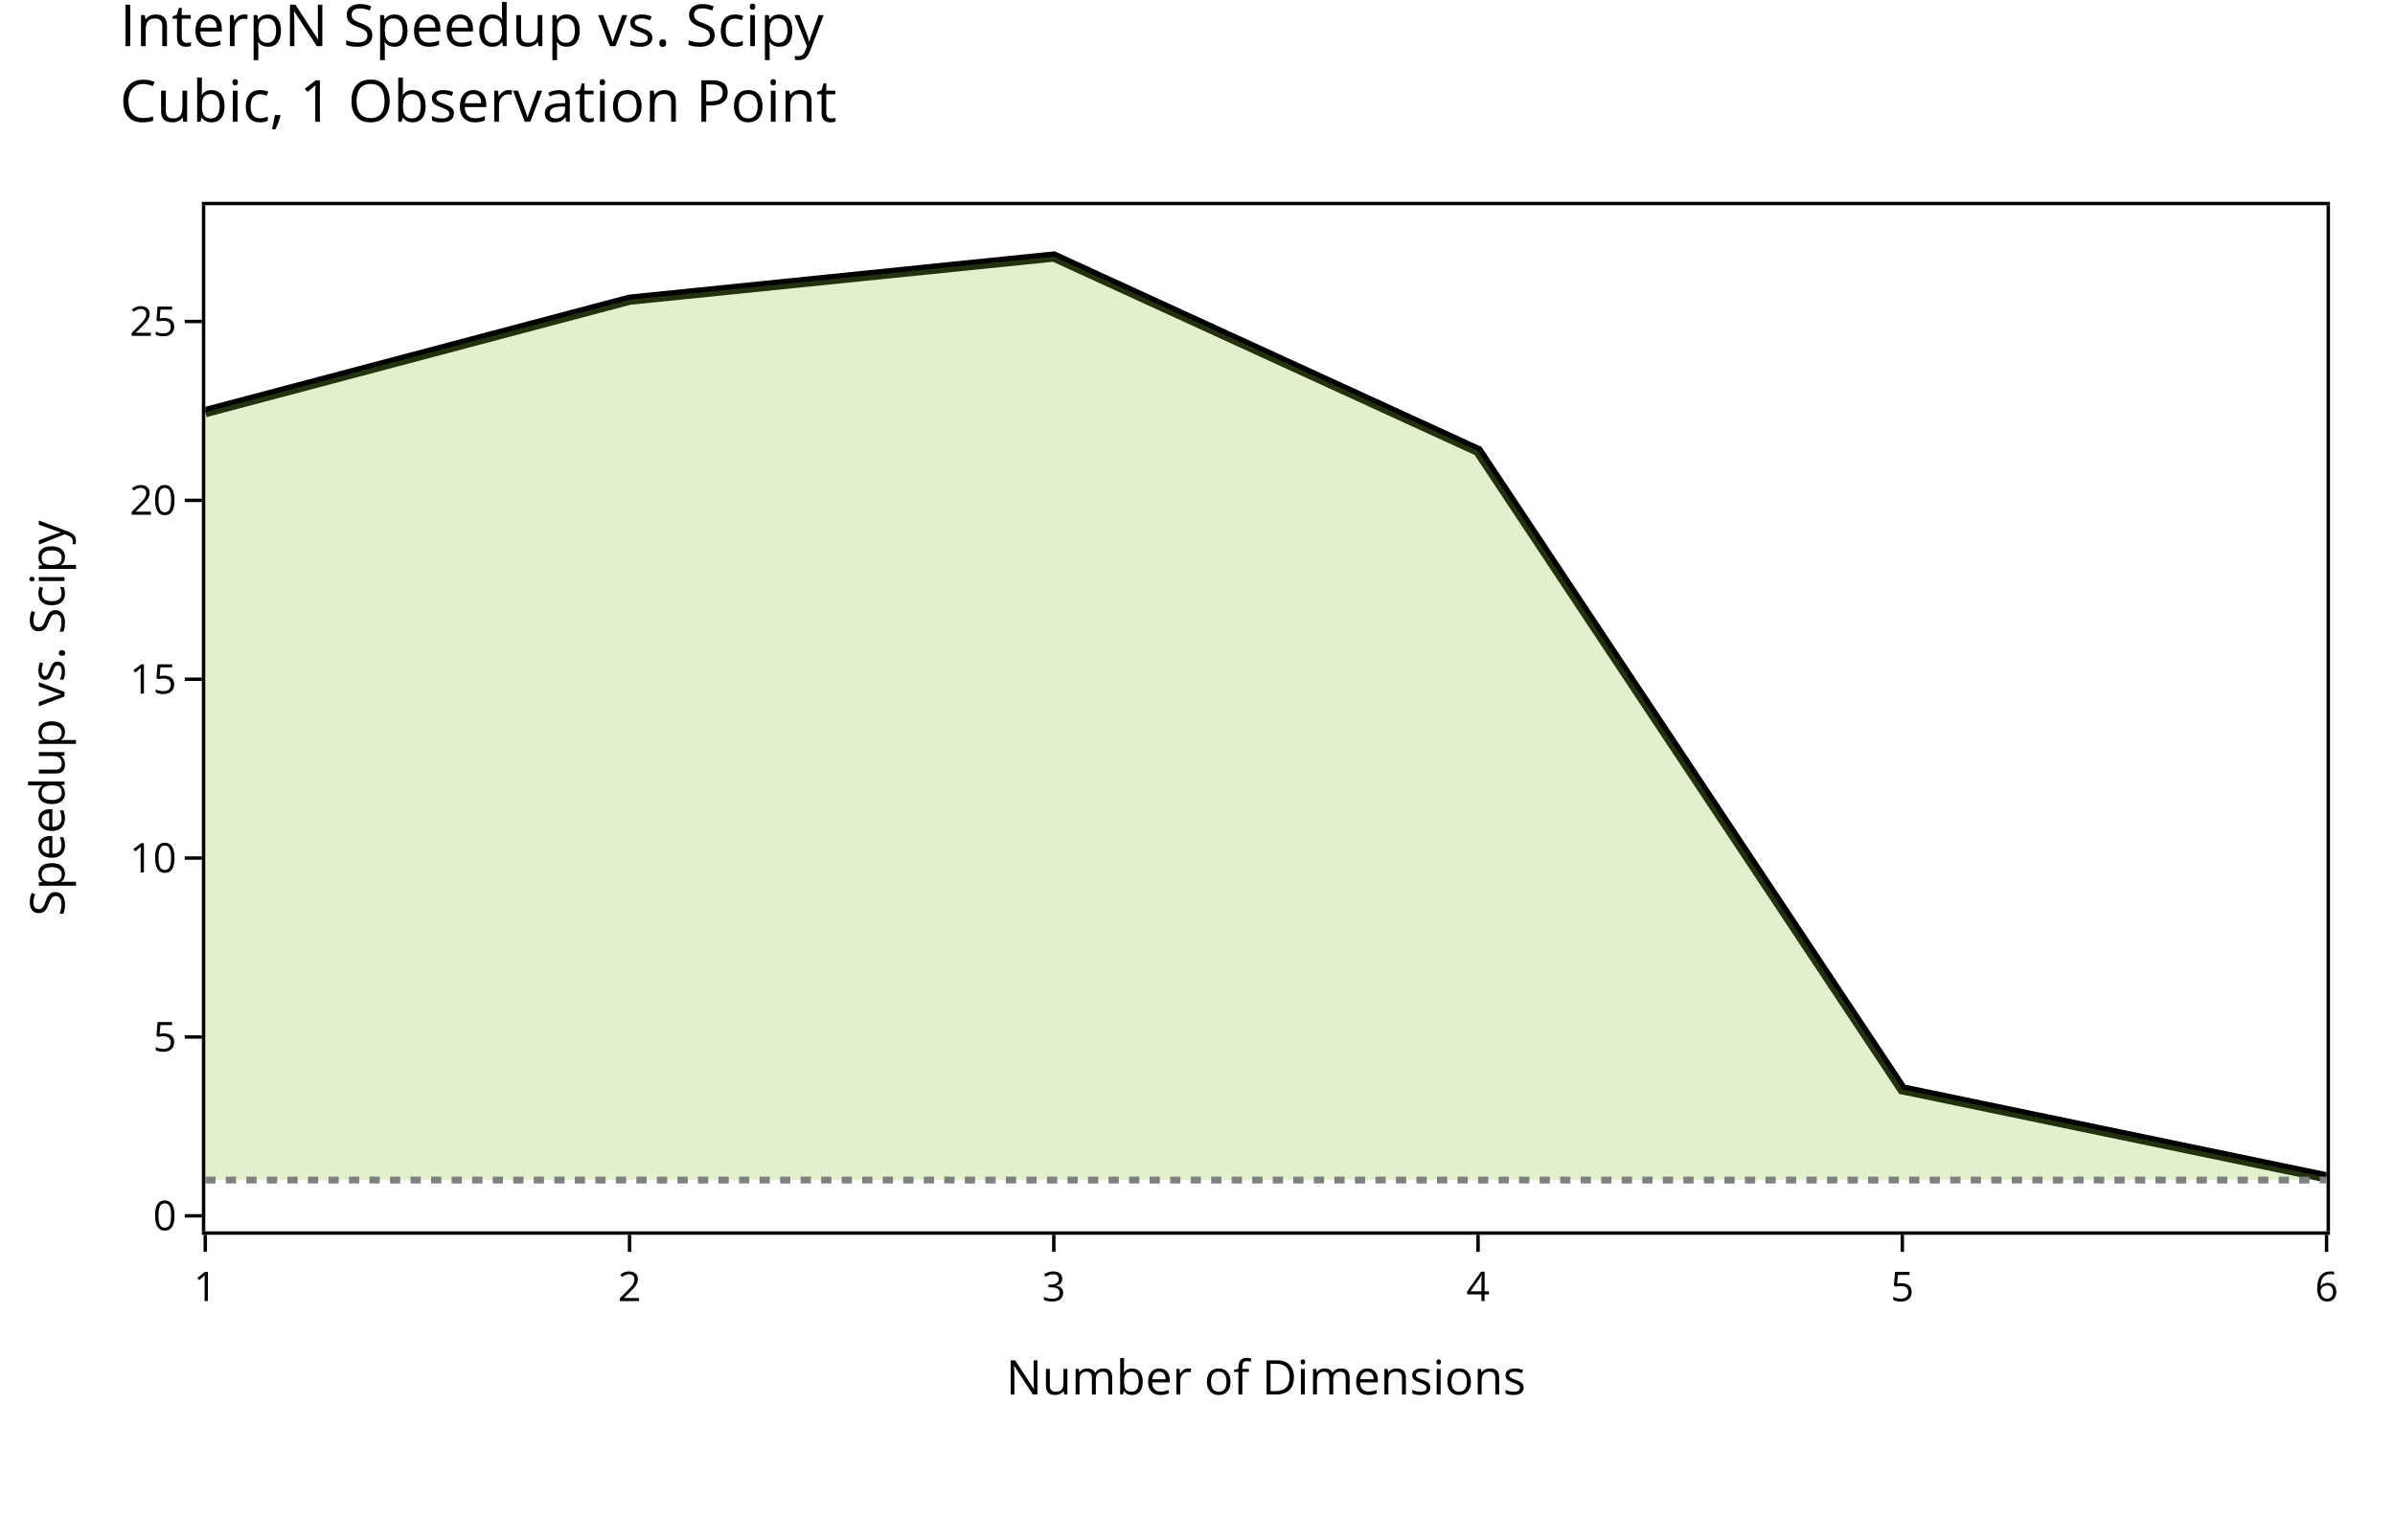
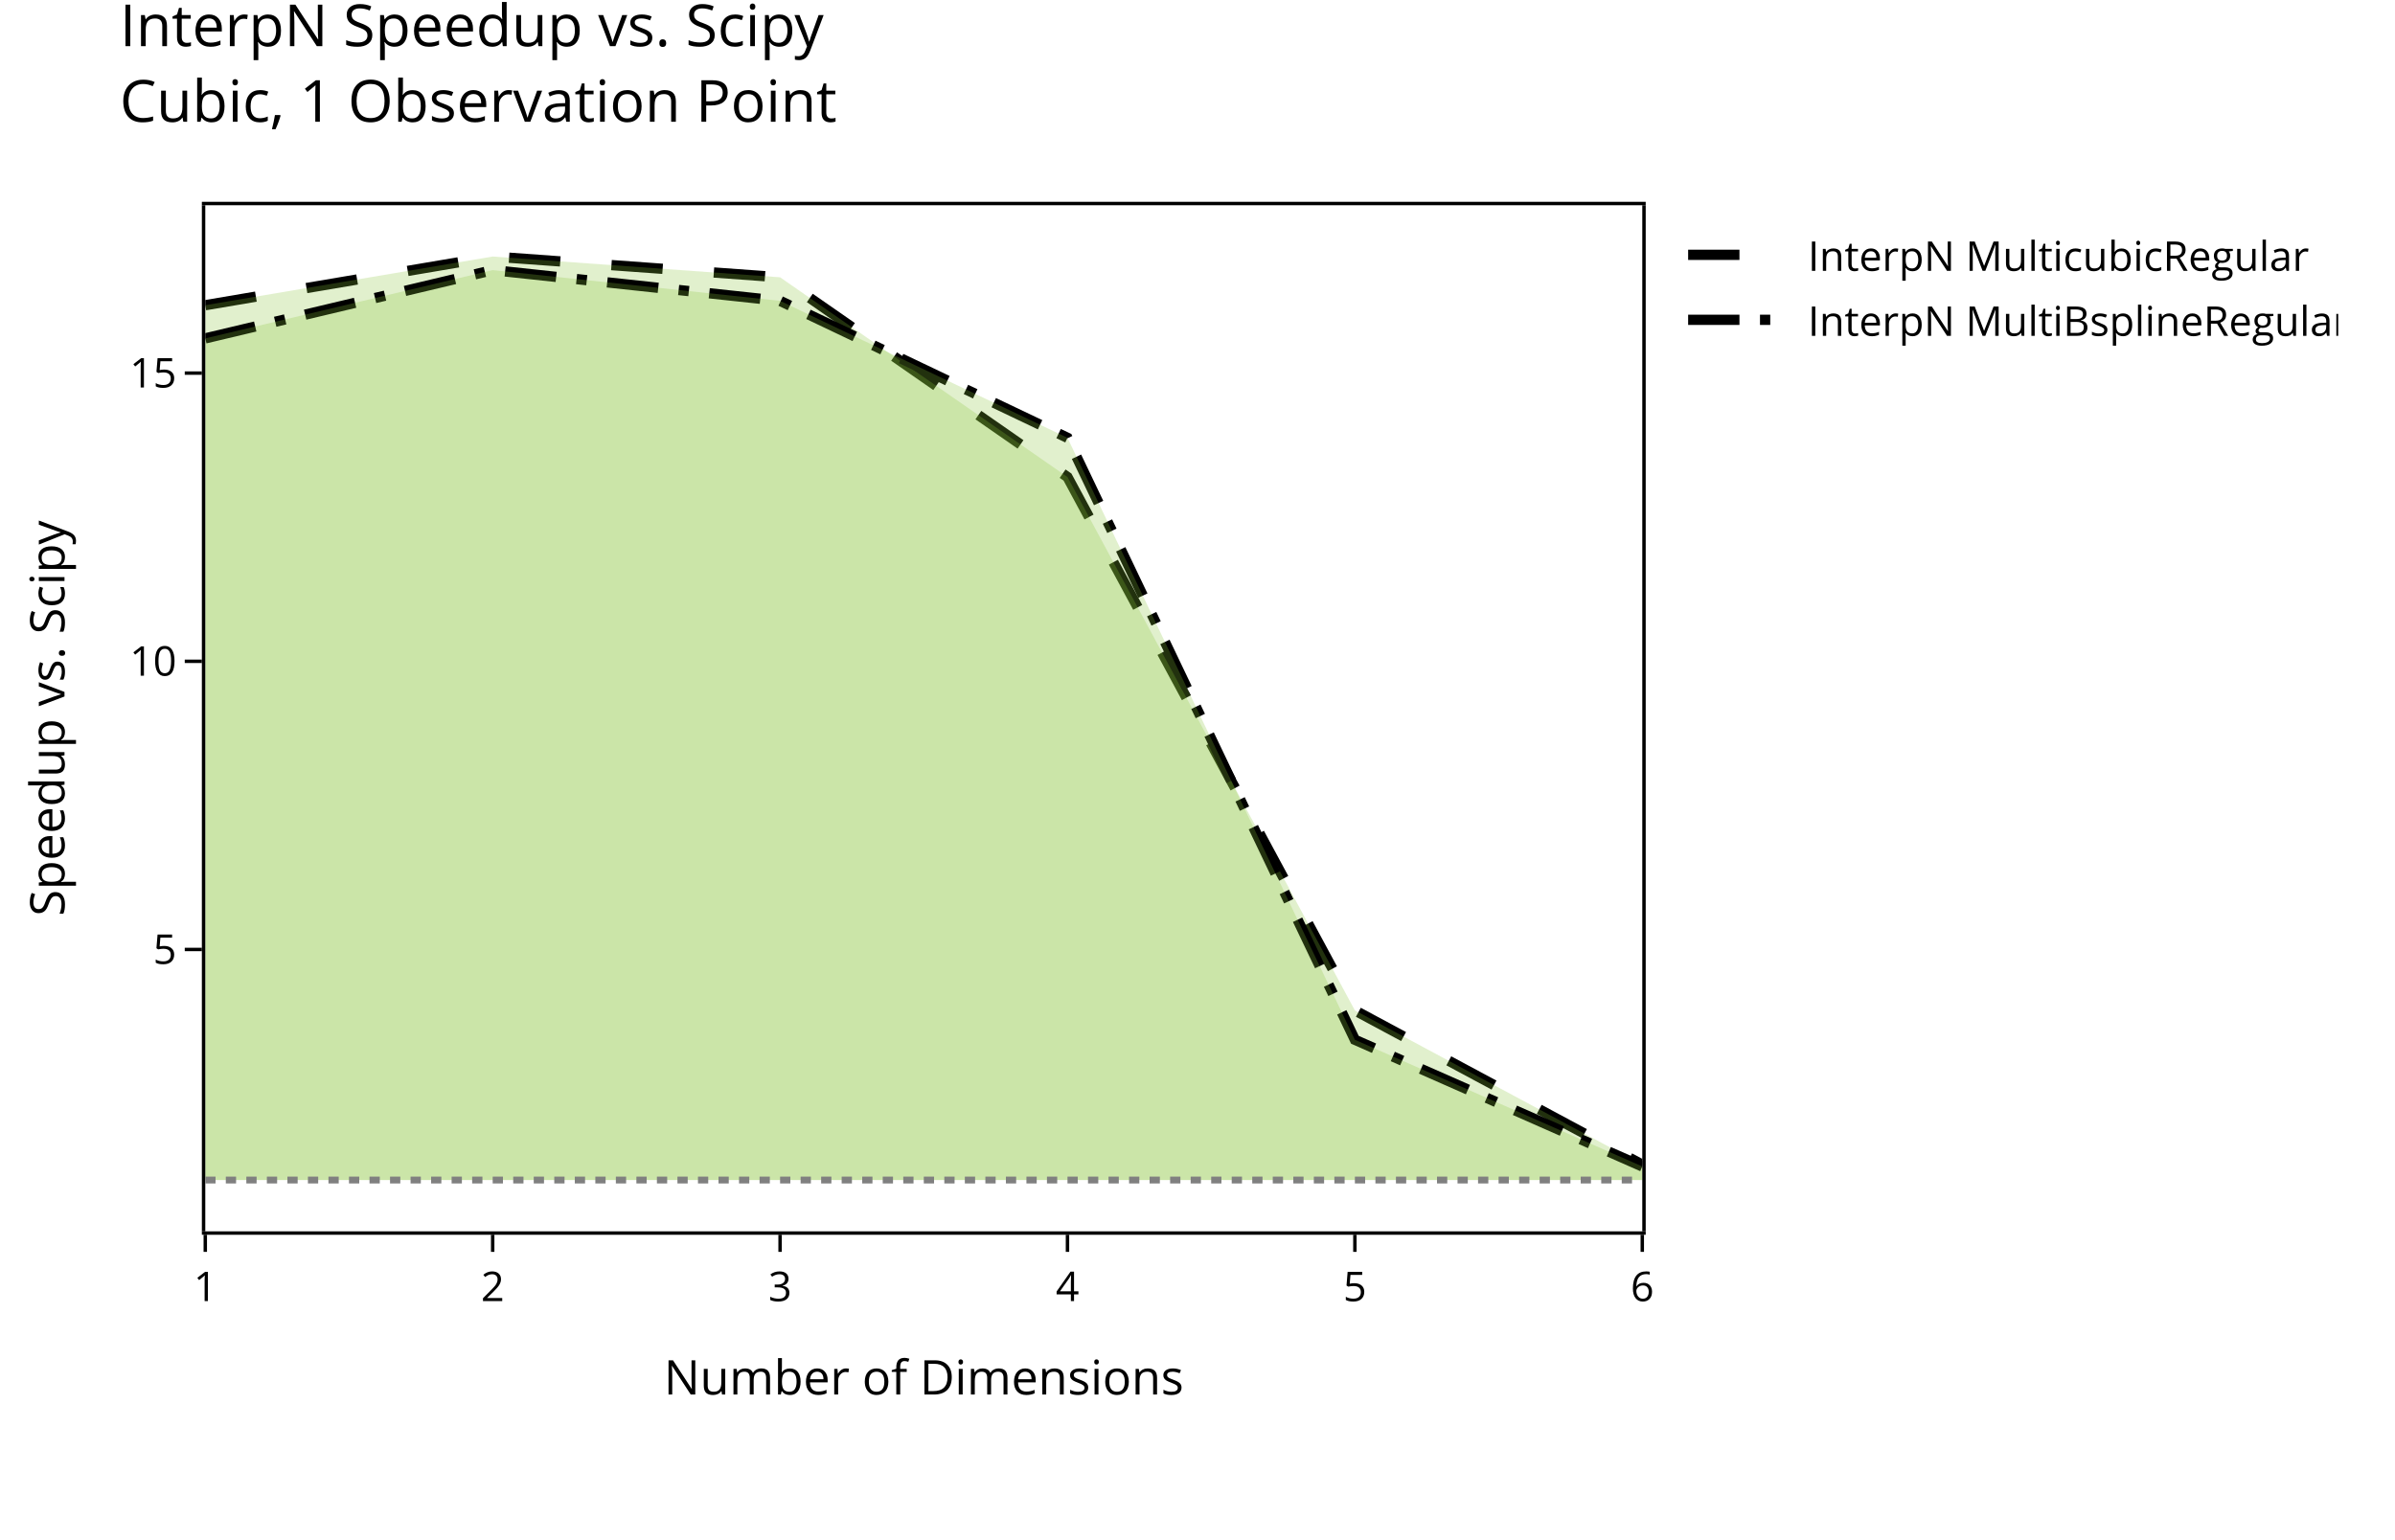
<svg xmlns="http://www.w3.org/2000/svg" class="main-svg" width="700" height="450" style="" viewBox="0 0 700 450">
  <rect x="0" y="0" width="700" height="450" style="fill: rgb(0, 0, 0); fill-opacity: 0;" />
-   <defs id="defs-009da5">
+   <defs id="defs-67b559">
    <g class="clips">
-       <clipPath id="clip009da5xyplot" class="plotclip">
-         <rect width="620" height="300" />
-       </clipPath>
-       <clipPath class="axesclip" id="clip009da5x">
-         <rect x="60" y="0" width="620" height="450" />
-       </clipPath>
-       <clipPath class="axesclip" id="clip009da5y">
+       <clipPath id="clip67b559xyplot" class="plotclip">
+         <rect width="420" height="300" />
+       </clipPath>
+       <clipPath class="axesclip" id="clip67b559x">
+         <rect x="60" y="0" width="420" height="450" />
+       </clipPath>
+       <clipPath class="axesclip" id="clip67b559y">
        <rect x="0" y="60" width="700" height="300" />
      </clipPath>
-       <clipPath class="axesclip" id="clip009da5xy">
-         <rect x="60" y="60" width="620" height="300" />
+       <clipPath class="axesclip" id="clip67b559xy">
+         <rect x="60" y="60" width="420" height="300" />
      </clipPath>
    </g>
    <g class="gradients" />
    <g class="patterns" />
  </defs>
  <g class="bglayer">
-     <rect class="bg" x="60" y="60" width="620" height="300" style="fill: rgb(0, 0, 0); fill-opacity: 0; stroke-width: 0;" />
+     <rect class="bg" x="60" y="60" width="420" height="300" style="fill: rgb(0, 0, 0); fill-opacity: 0; stroke-width: 0;" />
  </g>
  <g class="layer-below">
    <g class="imagelayer" />
    <g class="shapelayer" />
  </g>
  <g class="cartesianlayer">
    <g class="subplot xy">
      <g class="layer-subplot">
        <g class="shapelayer" />
        <g class="imagelayer" />
      </g>
      <g class="minor-gridlayer">
        <g class="x" />
        <g class="y" />
      </g>
      <g class="gridlayer">
        <g class="x" />
        <g class="y" />
      </g>
      <g class="zerolinelayer" />
      <g class="layer-between">
        <g class="shapelayer" />
        <g class="imagelayer" />
      </g>
      <path class="xlines-below" />
      <path class="ylines-below" />
      <g class="overlines-below" />
      <g class="xaxislayer-below" />
      <g class="yaxislayer-below" />
      <g class="overaxes-below" />
      <g class="overplot">
-         <g class="xy" transform="translate(60,60)" clip-path="url(#clip009da5xyplot)">
+         <g class="xy" transform="translate(60,60)" clip-path="url(#clip67b559xyplot)">
          <g class="scatterlayer mlayer">
-             <g class="trace scatter trace82d647" style="stroke-miterlimit: 2; opacity: 1;">
+             <g class="trace scatter trace79d069" style="stroke-miterlimit: 2; opacity: 1;">
              <g class="fills" />
              <g class="errorbars" />
              <g class="lines">
-                 <path class="js-line" d="M0,60.49L124,27.62L248,15L372,71.83L496,258.47L620,284.22" style="vector-effect: none; fill: none; stroke: rgb(0, 0, 0); stroke-opacity: 1; stroke-width: 3px; opacity: 1;" />
-               </g>
-               <g class="points" />
-               <g class="text" />
-             </g>
-             <g class="trace scatter trace03ce87" style="stroke-miterlimit: 2; opacity: 1;">
+                 <path class="js-line" d="M0,29.23L84,15L168,21.07L252,79.47L336,235.41L420,280.51" style="vector-effect: none; fill: none; stroke: rgb(0, 0, 0); stroke-opacity: 1; stroke-dasharray: 15px, 15px; stroke-width: 3px; opacity: 1;" />
+               </g>
+               <g class="points" />
+               <g class="text" />
+             </g>
+             <g class="trace scatter trace7ee631" style="stroke-miterlimit: 2; opacity: 1;">
              <g class="fills">
                <g>
-                   <path class="js-fill" d="M0,60.49L124,27.62L248,15L372,71.83L496,258.47L620,284.22L620,285L0,285Z" style="fill: rgb(139, 196, 59); fill-opacity: 0.25; stroke-width: 0;" />
+                   <path class="js-fill" d="M0,29.23L84,15L168,21.07L252,79.47L336,235.41L420,280.51L420,285L0,285Z" style="fill: rgb(139, 196, 59); fill-opacity: 0.25; stroke-width: 0;" />
                </g>
              </g>
              <g class="errorbars" />
              <g class="lines">
-                 <path class="js-line" d="M0,60.49L124,27.62L248,15L372,71.83L496,258.47L620,284.22L620,285L0,285" style="vector-effect: none; fill: none; stroke: rgb(239, 85, 59); stroke-opacity: 1; stroke-width: 0px; opacity: 1;" />
+                 <path class="js-line" d="M0,29.23L84,15L168,21.07L252,79.47L336,235.41L420,280.51L420,285L0,285" style="vector-effect: none; fill: none; stroke: rgb(239, 85, 59); stroke-opacity: 1; stroke-width: 0px; opacity: 1;" />
+               </g>
+               <g class="points" />
+               <g class="text" />
+             </g>
+             <g class="trace scatter tracee58af2" style="stroke-miterlimit: 2; opacity: 1;">
+               <g class="fills" />
+               <g class="errorbars" />
+               <g class="lines">
+                 <path class="js-line" d="M0,38.93L84,18.97L168,27.96L252,68L336,243.99L420,281.03" style="vector-effect: none; fill: none; stroke: rgb(0, 0, 0); stroke-opacity: 1; stroke-dasharray: 15px, 6px, 3px, 6px; stroke-width: 3px; opacity: 1;" />
+               </g>
+               <g class="points" />
+               <g class="text" />
+             </g>
+             <g class="trace scatter trace37ee8b" style="stroke-miterlimit: 2; opacity: 1;">
+               <g class="fills">
+                 <g>
+                   <path class="js-fill" d="M0,38.93L84,18.97L168,27.96L252,68L336,243.99L420,281.03L420,285L0,285Z" style="fill: rgb(139, 196, 59); fill-opacity: 0.25; stroke-width: 0;" />
+                 </g>
+               </g>
+               <g class="errorbars" />
+               <g class="lines">
+                 <path class="js-line" d="M0,38.93L84,18.97L168,27.96L252,68L336,243.99L420,281.03L420,285L0,285" style="vector-effect: none; fill: none; stroke: rgb(171, 99, 250); stroke-opacity: 1; stroke-width: 0px; opacity: 1;" />
              </g>
              <g class="points" />
              <g class="text" />
            </g>
          </g>
        </g>
      </g>
-       <path class="xlines-above crisp" d="M59,360.5H681M59,59.5H681" style="fill: none; stroke-width: 1px; stroke: rgb(0, 0, 0); stroke-opacity: 1;" />
-       <path class="ylines-above crisp" d="M59.5,60V360M680.5,60V360" style="fill: none; stroke-width: 1px; stroke: rgb(0, 0, 0); stroke-opacity: 1;" />
+       <path class="xlines-above crisp" d="M59,360.5H481M59,59.5H481" style="fill: none; stroke-width: 1px; stroke: rgb(0, 0, 0); stroke-opacity: 1;" />
+       <path class="ylines-above crisp" d="M59.5,60V360M480.5,60V360" style="fill: none; stroke-width: 1px; stroke: rgb(0, 0, 0); stroke-opacity: 1;" />
      <g class="overlines-above" />
      <g class="xaxislayer-above">
        <path class="xtick ticks crisp" d="M0,361v5" transform="translate(60,0)" style="stroke: rgb(0, 0, 0); stroke-opacity: 1; stroke-width: 1px;" />
-         <path class="xtick ticks crisp" d="M0,361v5" transform="translate(184,0)" style="stroke: rgb(0, 0, 0); stroke-opacity: 1; stroke-width: 1px;" />
-         <path class="xtick ticks crisp" d="M0,361v5" transform="translate(308,0)" style="stroke: rgb(0, 0, 0); stroke-opacity: 1; stroke-width: 1px;" />
-         <path class="xtick ticks crisp" d="M0,361v5" transform="translate(432,0)" style="stroke: rgb(0, 0, 0); stroke-opacity: 1; stroke-width: 1px;" />
-         <path class="xtick ticks crisp" d="M0,361v5" transform="translate(556,0)" style="stroke: rgb(0, 0, 0); stroke-opacity: 1; stroke-width: 1px;" />
-         <path class="xtick ticks crisp" d="M0,361v5" transform="translate(680,0)" style="stroke: rgb(0, 0, 0); stroke-opacity: 1; stroke-width: 1px;" />
+         <path class="xtick ticks crisp" d="M0,361v5" transform="translate(144,0)" style="stroke: rgb(0, 0, 0); stroke-opacity: 1; stroke-width: 1px;" />
+         <path class="xtick ticks crisp" d="M0,361v5" transform="translate(228,0)" style="stroke: rgb(0, 0, 0); stroke-opacity: 1; stroke-width: 1px;" />
+         <path class="xtick ticks crisp" d="M0,361v5" transform="translate(312,0)" style="stroke: rgb(0, 0, 0); stroke-opacity: 1; stroke-width: 1px;" />
+         <path class="xtick ticks crisp" d="M0,361v5" transform="translate(396,0)" style="stroke: rgb(0, 0, 0); stroke-opacity: 1; stroke-width: 1px;" />
+         <path class="xtick ticks crisp" d="M0,361v5" transform="translate(480,0)" style="stroke: rgb(0, 0, 0); stroke-opacity: 1; stroke-width: 1px;" />
        <g class="xtick">
          <text text-anchor="middle" x="0" y="380.4" transform="translate(60,0)" style="font-family: 'Open Sans', verdana, arial, sans-serif; font-size: 12px; fill: rgb(0, 0, 0); fill-opacity: 1; white-space: pre; opacity: 1;">1</text>
        </g>
        <g class="xtick">
-           <text text-anchor="middle" x="0" y="380.4" style="font-family: 'Open Sans', verdana, arial, sans-serif; font-size: 12px; fill: rgb(0, 0, 0); fill-opacity: 1; white-space: pre; opacity: 1;" transform="translate(184,0)">2</text>
-         </g>
-         <g class="xtick">
-           <text text-anchor="middle" x="0" y="380.4" style="font-family: 'Open Sans', verdana, arial, sans-serif; font-size: 12px; fill: rgb(0, 0, 0); fill-opacity: 1; white-space: pre; opacity: 1;" transform="translate(308,0)">3</text>
-         </g>
-         <g class="xtick">
-           <text text-anchor="middle" x="0" y="380.4" style="font-family: 'Open Sans', verdana, arial, sans-serif; font-size: 12px; fill: rgb(0, 0, 0); fill-opacity: 1; white-space: pre; opacity: 1;" transform="translate(432,0)">4</text>
-         </g>
-         <g class="xtick">
-           <text text-anchor="middle" x="0" y="380.4" style="font-family: 'Open Sans', verdana, arial, sans-serif; font-size: 12px; fill: rgb(0, 0, 0); fill-opacity: 1; white-space: pre; opacity: 1;" transform="translate(556,0)">5</text>
-         </g>
-         <g class="xtick">
-           <text text-anchor="middle" x="0" y="380.4" style="font-family: 'Open Sans', verdana, arial, sans-serif; font-size: 12px; fill: rgb(0, 0, 0); fill-opacity: 1; white-space: pre; opacity: 1;" transform="translate(680,0)">6</text>
+           <text text-anchor="middle" x="0" y="380.4" style="font-family: 'Open Sans', verdana, arial, sans-serif; font-size: 12px; fill: rgb(0, 0, 0); fill-opacity: 1; white-space: pre; opacity: 1;" transform="translate(144,0)">2</text>
+         </g>
+         <g class="xtick">
+           <text text-anchor="middle" x="0" y="380.4" style="font-family: 'Open Sans', verdana, arial, sans-serif; font-size: 12px; fill: rgb(0, 0, 0); fill-opacity: 1; white-space: pre; opacity: 1;" transform="translate(228,0)">3</text>
+         </g>
+         <g class="xtick">
+           <text text-anchor="middle" x="0" y="380.4" style="font-family: 'Open Sans', verdana, arial, sans-serif; font-size: 12px; fill: rgb(0, 0, 0); fill-opacity: 1; white-space: pre; opacity: 1;" transform="translate(312,0)">4</text>
+         </g>
+         <g class="xtick">
+           <text text-anchor="middle" x="0" y="380.4" style="font-family: 'Open Sans', verdana, arial, sans-serif; font-size: 12px; fill: rgb(0, 0, 0); fill-opacity: 1; white-space: pre; opacity: 1;" transform="translate(396,0)">5</text>
+         </g>
+         <g class="xtick">
+           <text text-anchor="middle" x="0" y="380.4" style="font-family: 'Open Sans', verdana, arial, sans-serif; font-size: 12px; fill: rgb(0, 0, 0); fill-opacity: 1; white-space: pre; opacity: 1;" transform="translate(480,0)">6</text>
        </g>
      </g>
      <g class="yaxislayer-above">
-         <path class="ytick ticks crisp" d="M59,0h-5" transform="translate(0,355.46)" style="stroke: rgb(0, 0, 0); stroke-opacity: 1; stroke-width: 1px;" />
-         <path class="ytick ticks crisp" d="M59,0h-5" transform="translate(0,303.17)" style="stroke: rgb(0, 0, 0); stroke-opacity: 1; stroke-width: 1px;" />
-         <path class="ytick ticks crisp" d="M59,0h-5" transform="translate(0,250.87)" style="stroke: rgb(0, 0, 0); stroke-opacity: 1; stroke-width: 1px;" />
-         <path class="ytick ticks crisp" d="M59,0h-5" transform="translate(0,198.58)" style="stroke: rgb(0, 0, 0); stroke-opacity: 1; stroke-width: 1px;" />
-         <path class="ytick ticks crisp" d="M59,0h-5" transform="translate(0,146.29)" style="stroke: rgb(0, 0, 0); stroke-opacity: 1; stroke-width: 1px;" />
-         <path class="ytick ticks crisp" d="M59,0h-5" transform="translate(0,93.99)" style="stroke: rgb(0, 0, 0); stroke-opacity: 1; stroke-width: 1px;" />
+         <path class="ytick ticks crisp" d="M59,0h-5" transform="translate(0,277.59)" style="stroke: rgb(0, 0, 0); stroke-opacity: 1; stroke-width: 1px;" />
+         <path class="ytick ticks crisp" d="M59,0h-5" transform="translate(0,193.34)" style="stroke: rgb(0, 0, 0); stroke-opacity: 1; stroke-width: 1px;" />
+         <path class="ytick ticks crisp" d="M59,0h-5" transform="translate(0,109.08)" style="stroke: rgb(0, 0, 0); stroke-opacity: 1; stroke-width: 1px;" />
        <g class="ytick">
-           <text text-anchor="end" x="51.6" y="4.2" transform="translate(0,355.46)" style="font-family: 'Open Sans', verdana, arial, sans-serif; font-size: 12px; fill: rgb(0, 0, 0); fill-opacity: 1; white-space: pre; opacity: 1;">0</text>
+           <text text-anchor="end" x="51.6" y="4.2" transform="translate(0,277.59)" style="font-family: 'Open Sans', verdana, arial, sans-serif; font-size: 12px; fill: rgb(0, 0, 0); fill-opacity: 1; white-space: pre; opacity: 1;">5</text>
        </g>
        <g class="ytick">
-           <text text-anchor="end" x="51.6" y="4.2" style="font-family: 'Open Sans', verdana, arial, sans-serif; font-size: 12px; fill: rgb(0, 0, 0); fill-opacity: 1; white-space: pre; opacity: 1;" transform="translate(0,303.17)">5</text>
+           <text text-anchor="end" x="51.6" y="4.2" style="font-family: 'Open Sans', verdana, arial, sans-serif; font-size: 12px; fill: rgb(0, 0, 0); fill-opacity: 1; white-space: pre; opacity: 1;" transform="translate(0,193.34)">10</text>
        </g>
        <g class="ytick">
-           <text text-anchor="end" x="51.6" y="4.2" style="font-family: 'Open Sans', verdana, arial, sans-serif; font-size: 12px; fill: rgb(0, 0, 0); fill-opacity: 1; white-space: pre; opacity: 1;" transform="translate(0,250.87)">10</text>
-         </g>
-         <g class="ytick">
-           <text text-anchor="end" x="51.6" y="4.2" style="font-family: 'Open Sans', verdana, arial, sans-serif; font-size: 12px; fill: rgb(0, 0, 0); fill-opacity: 1; white-space: pre; opacity: 1;" transform="translate(0,198.58)">15</text>
-         </g>
-         <g class="ytick">
-           <text text-anchor="end" x="51.6" y="4.2" style="font-family: 'Open Sans', verdana, arial, sans-serif; font-size: 12px; fill: rgb(0, 0, 0); fill-opacity: 1; white-space: pre; opacity: 1;" transform="translate(0,146.29)">20</text>
-         </g>
-         <g class="ytick">
-           <text text-anchor="end" x="51.6" y="4.2" style="font-family: 'Open Sans', verdana, arial, sans-serif; font-size: 12px; fill: rgb(0, 0, 0); fill-opacity: 1; white-space: pre; opacity: 1;" transform="translate(0,93.99)">25</text>
+           <text text-anchor="end" x="51.6" y="4.2" style="font-family: 'Open Sans', verdana, arial, sans-serif; font-size: 12px; fill: rgb(0, 0, 0); fill-opacity: 1; white-space: pre; opacity: 1;" transform="translate(0,109.08)">15</text>
        </g>
      </g>
      <g class="overaxes-above" />
    </g>
  </g>
  <g class="polarlayer" />
  <g class="smithlayer" />
  <g class="ternarylayer" />
  <g class="geolayer" />
  <g class="funnelarealayer" />
  <g class="pielayer" />
  <g class="iciclelayer" />
  <g class="treemaplayer" />
  <g class="sunburstlayer" />
  <g class="glimages" />
-   <defs id="topdefs-009da5">
+   <defs id="topdefs-67b559">
    <g class="clips" />
+     <clipPath id="legend67b559">
+       <rect width="195" height="48" x="0" y="0" />
+     </clipPath>
  </defs>
  <g class="layer-above">
    <g class="imagelayer" />
    <g class="shapelayer">
-       <g class="shape-group" data-index="0" clip-path="url(#clip009da5y)">
-         <path data-index="0" fill-rule="evenodd" d="M60,345L680,345" style="opacity: 1; stroke: rgb(128, 128, 128); stroke-opacity: 1; fill: rgb(0, 0, 0); fill-opacity: 0; stroke-dasharray: 3px, 3px; stroke-width: 2px;" />
+       <g class="shape-group" data-index="0" clip-path="url(#clip67b559y)">
+         <path data-index="0" fill-rule="evenodd" d="M60,345L480,345" style="opacity: 1; stroke: rgb(128, 128, 128); stroke-opacity: 1; fill: rgb(0, 0, 0); fill-opacity: 0; stroke-dasharray: 3px, 3px; stroke-width: 2px;" />
      </g>
    </g>
  </g>
  <g class="infolayer">
+     <g class="legend" pointer-events="all" transform="translate(488.4,60)">
+       <rect class="bg" shape-rendering="crispEdges" width="195" height="48" x="0" y="0" style="stroke: rgb(68, 68, 68); stroke-opacity: 1; fill: rgb(0, 0, 0); fill-opacity: 0; stroke-width: 0px;" />
+       <g class="scrollbox" transform="" clip-path="url(#legend67b559)">
+         <g class="groups">
+           <g class="traces" transform="translate(0,14.5)" style="opacity: 1;">
+             <text class="legendtext" text-anchor="start" x="40" y="4.68" style="font-family: 'Open Sans', verdana, arial, sans-serif; font-size: 12px; fill: rgb(0, 0, 0); fill-opacity: 1; white-space: pre;">InterpN MulticubicRegular</text>
+             <g class="layers" style="opacity: 1;">
+               <g class="legendfill" />
+               <g class="legendlines">
+                 <path class="js-line" d="M5,0h30" style="fill: none; stroke: rgb(0, 0, 0); stroke-opacity: 1; stroke-dasharray: 15px, 15px; stroke-width: 3px;" />
+               </g>
+               <g class="legendsymbols">
+                 <g class="legendpoints" />
+               </g>
+             </g>
+             <rect class="legendtoggle" x="0" y="-9.5" width="189.406" height="19" style="fill: rgb(0, 0, 0); fill-opacity: 0;" />
+           </g>
+           <g class="traces" transform="translate(0,33.5)" style="opacity: 1;">
+             <text class="legendtext" text-anchor="start" x="40" y="4.68" style="font-family: 'Open Sans', verdana, arial, sans-serif; font-size: 12px; fill: rgb(0, 0, 0); fill-opacity: 1; white-space: pre;">InterpN MultiBsplineRegular</text>
+             <g class="layers" style="opacity: 1;">
+               <g class="legendfill" />
+               <g class="legendlines">
+                 <path class="js-line" d="M5,0h30" style="fill: none; stroke: rgb(0, 0, 0); stroke-opacity: 1; stroke-dasharray: 15px, 6px, 3px, 6px; stroke-width: 3px;" />
+               </g>
+               <g class="legendsymbols">
+                 <g class="legendpoints" />
+               </g>
+             </g>
+             <rect class="legendtoggle" x="0" y="-9.5" width="189.406" height="19" style="fill: rgb(0, 0, 0); fill-opacity: 0;" />
+           </g>
+         </g>
+       </g>
+       <rect class="scrollbar" rx="20" ry="3" width="0" height="0" x="0" y="0" style="fill: rgb(128, 139, 164); fill-opacity: 1;" />
+     </g>
    <g class="g-gtitle">
      <text class="gtitle" x="35" y="13.5" text-anchor="start" dy="0.7em" style="opacity: 1; font-family: 'Open Sans', verdana, arial, sans-serif; font-size: 17px; fill: rgb(0, 0, 0); fill-opacity: 1; white-space: pre;">
        <tspan class="line" dy="0em" x="35" y="13.5">InterpN Speedup vs. Scipy</tspan>
        <tspan class="line" dy="1.3em" x="35" y="13.5">Cubic, 1 Observation Point</tspan>
      </text>
    </g>
    <g class="g-xtitle">
-       <text class="xtitle" x="370" y="407.706" text-anchor="middle" style="opacity: 1; font-family: 'Open Sans', verdana, arial, sans-serif; font-size: 14px; fill: rgb(0, 0, 0); fill-opacity: 1; white-space: pre;">Number of Dimensions</text>
+       <text class="xtitle" x="270" y="407.706" text-anchor="middle" style="opacity: 1; font-family: 'Open Sans', verdana, arial, sans-serif; font-size: 14px; fill: rgb(0, 0, 0); fill-opacity: 1; white-space: pre;">Number of Dimensions</text>
    </g>
    <g class="g-ytitle">
      <text class="ytitle" transform="rotate(-90,18.85,210)" x="18.85" y="210" text-anchor="middle" style="opacity: 1; font-family: 'Open Sans', verdana, arial, sans-serif; font-size: 14px; fill: rgb(0, 0, 0); fill-opacity: 1; white-space: pre;">Speedup vs. Scipy</text>
    </g>
  </g>
</svg>
